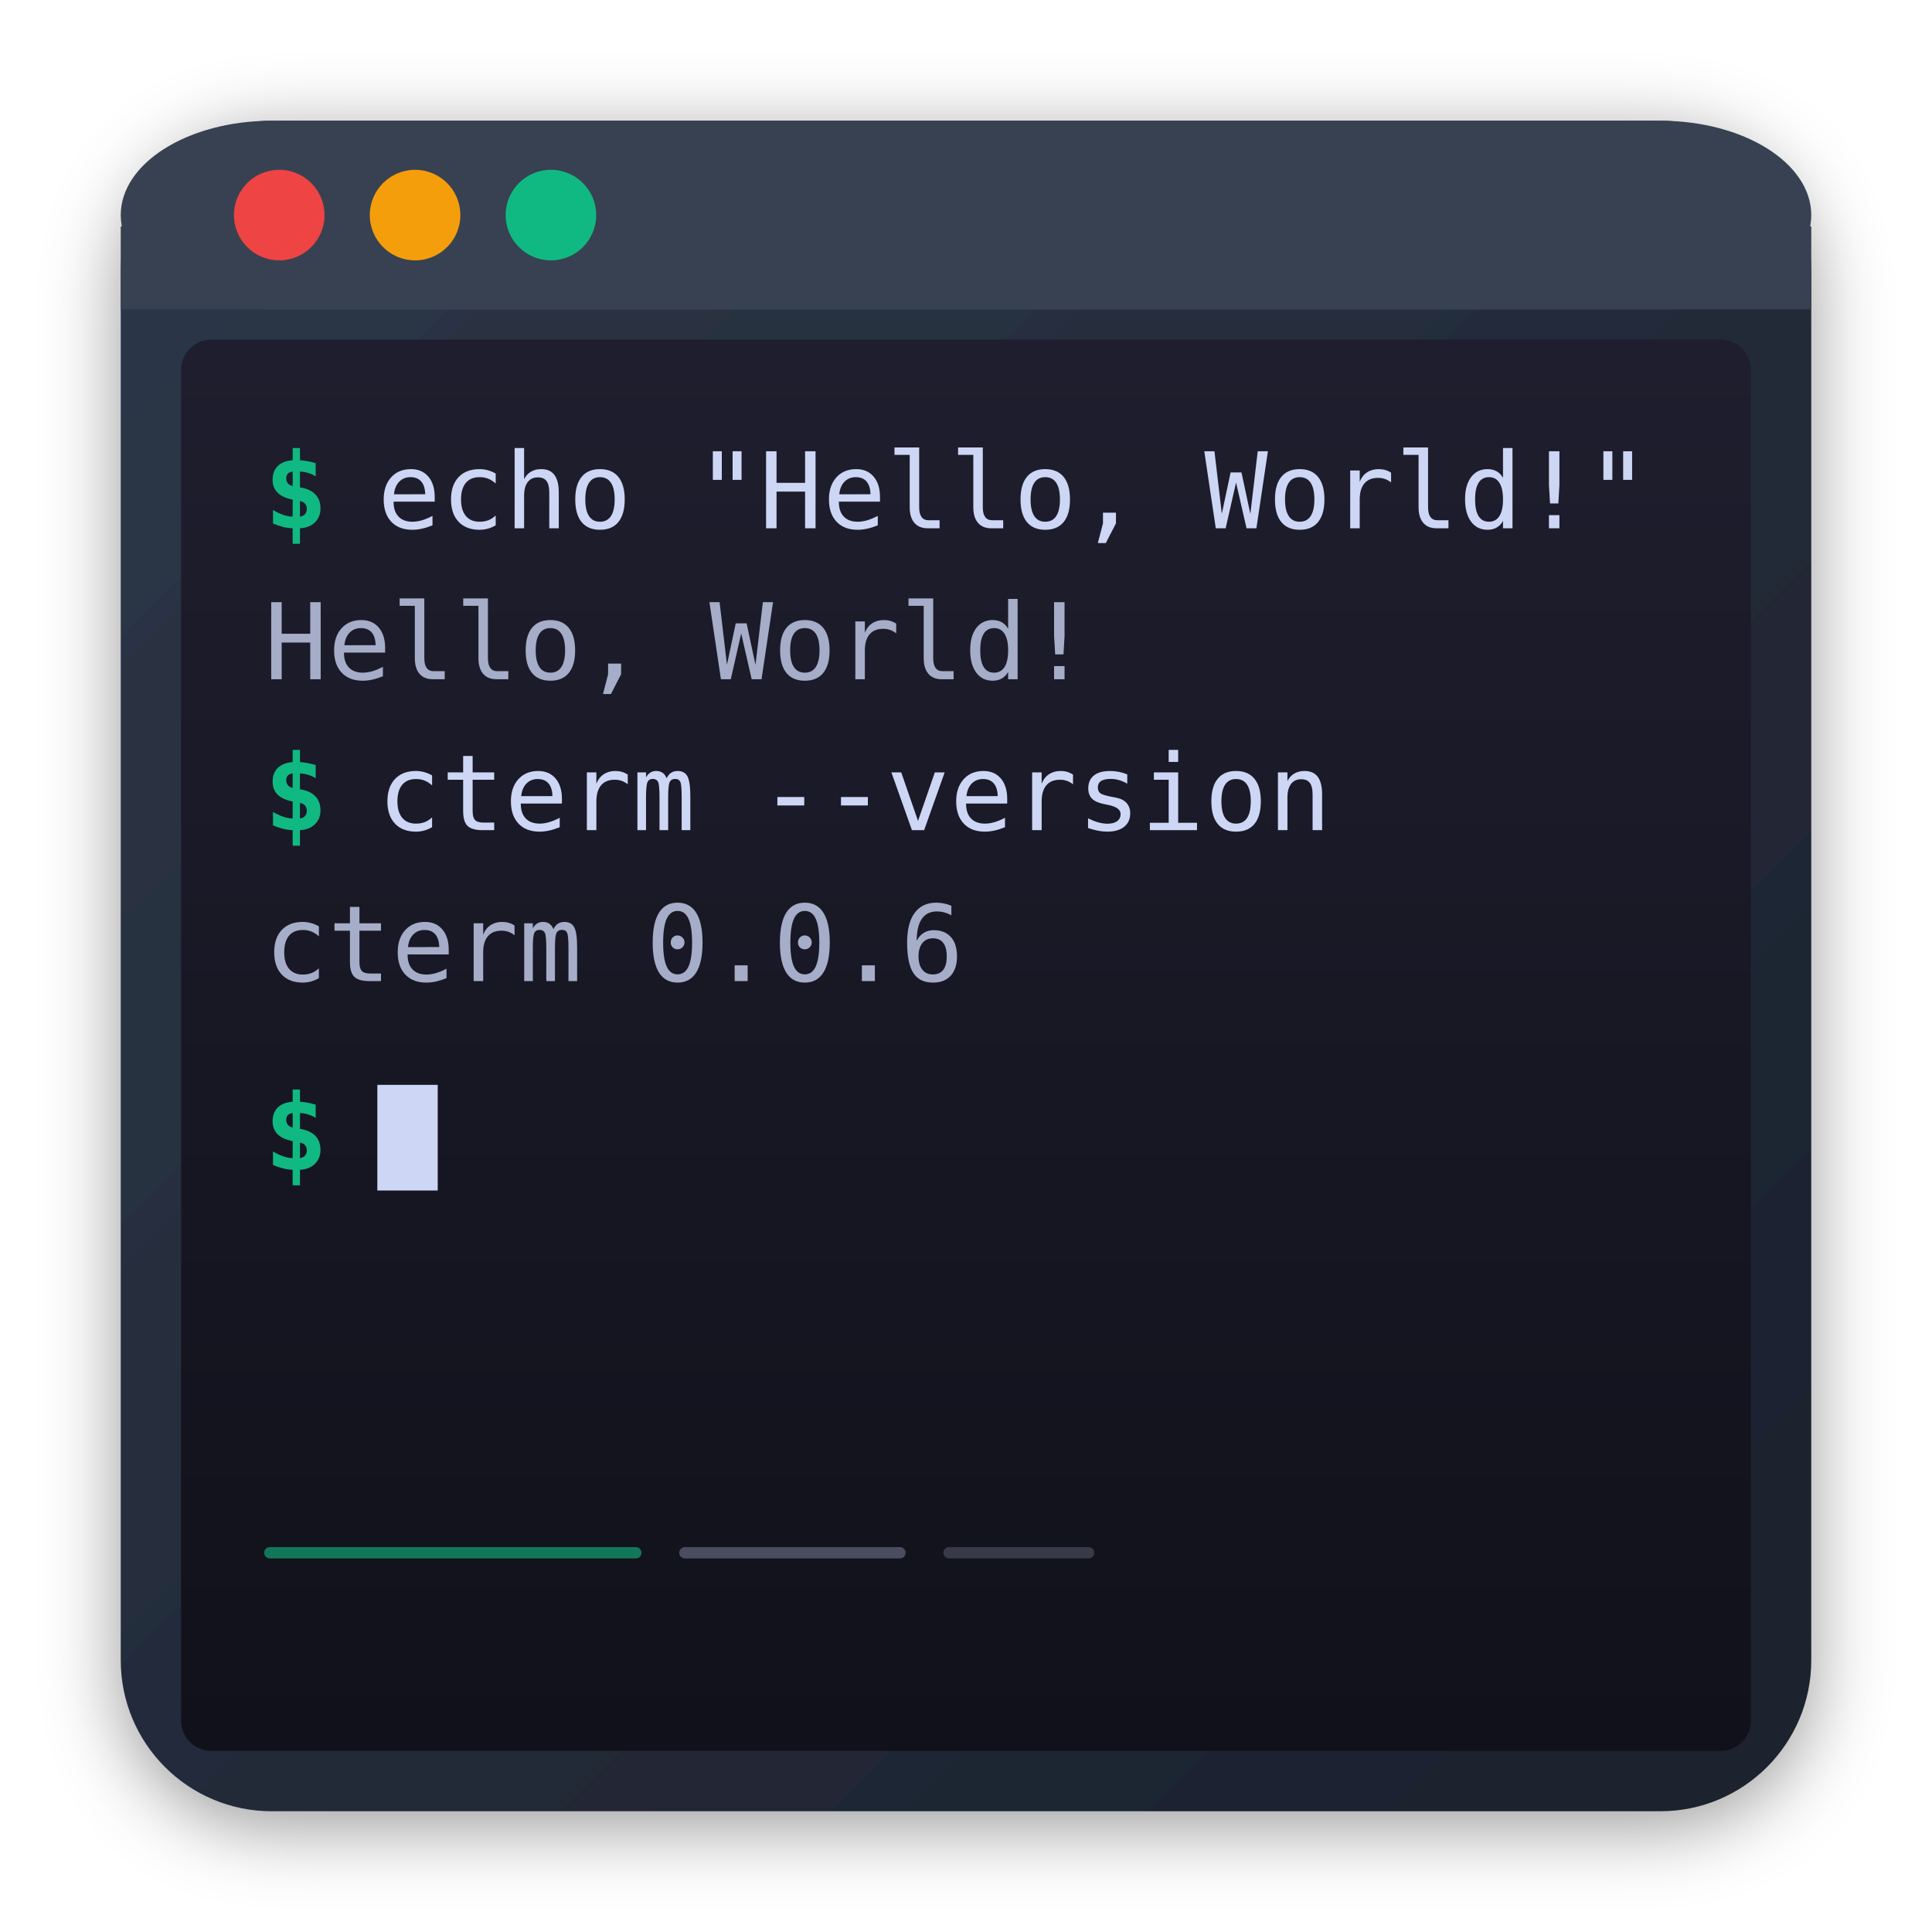
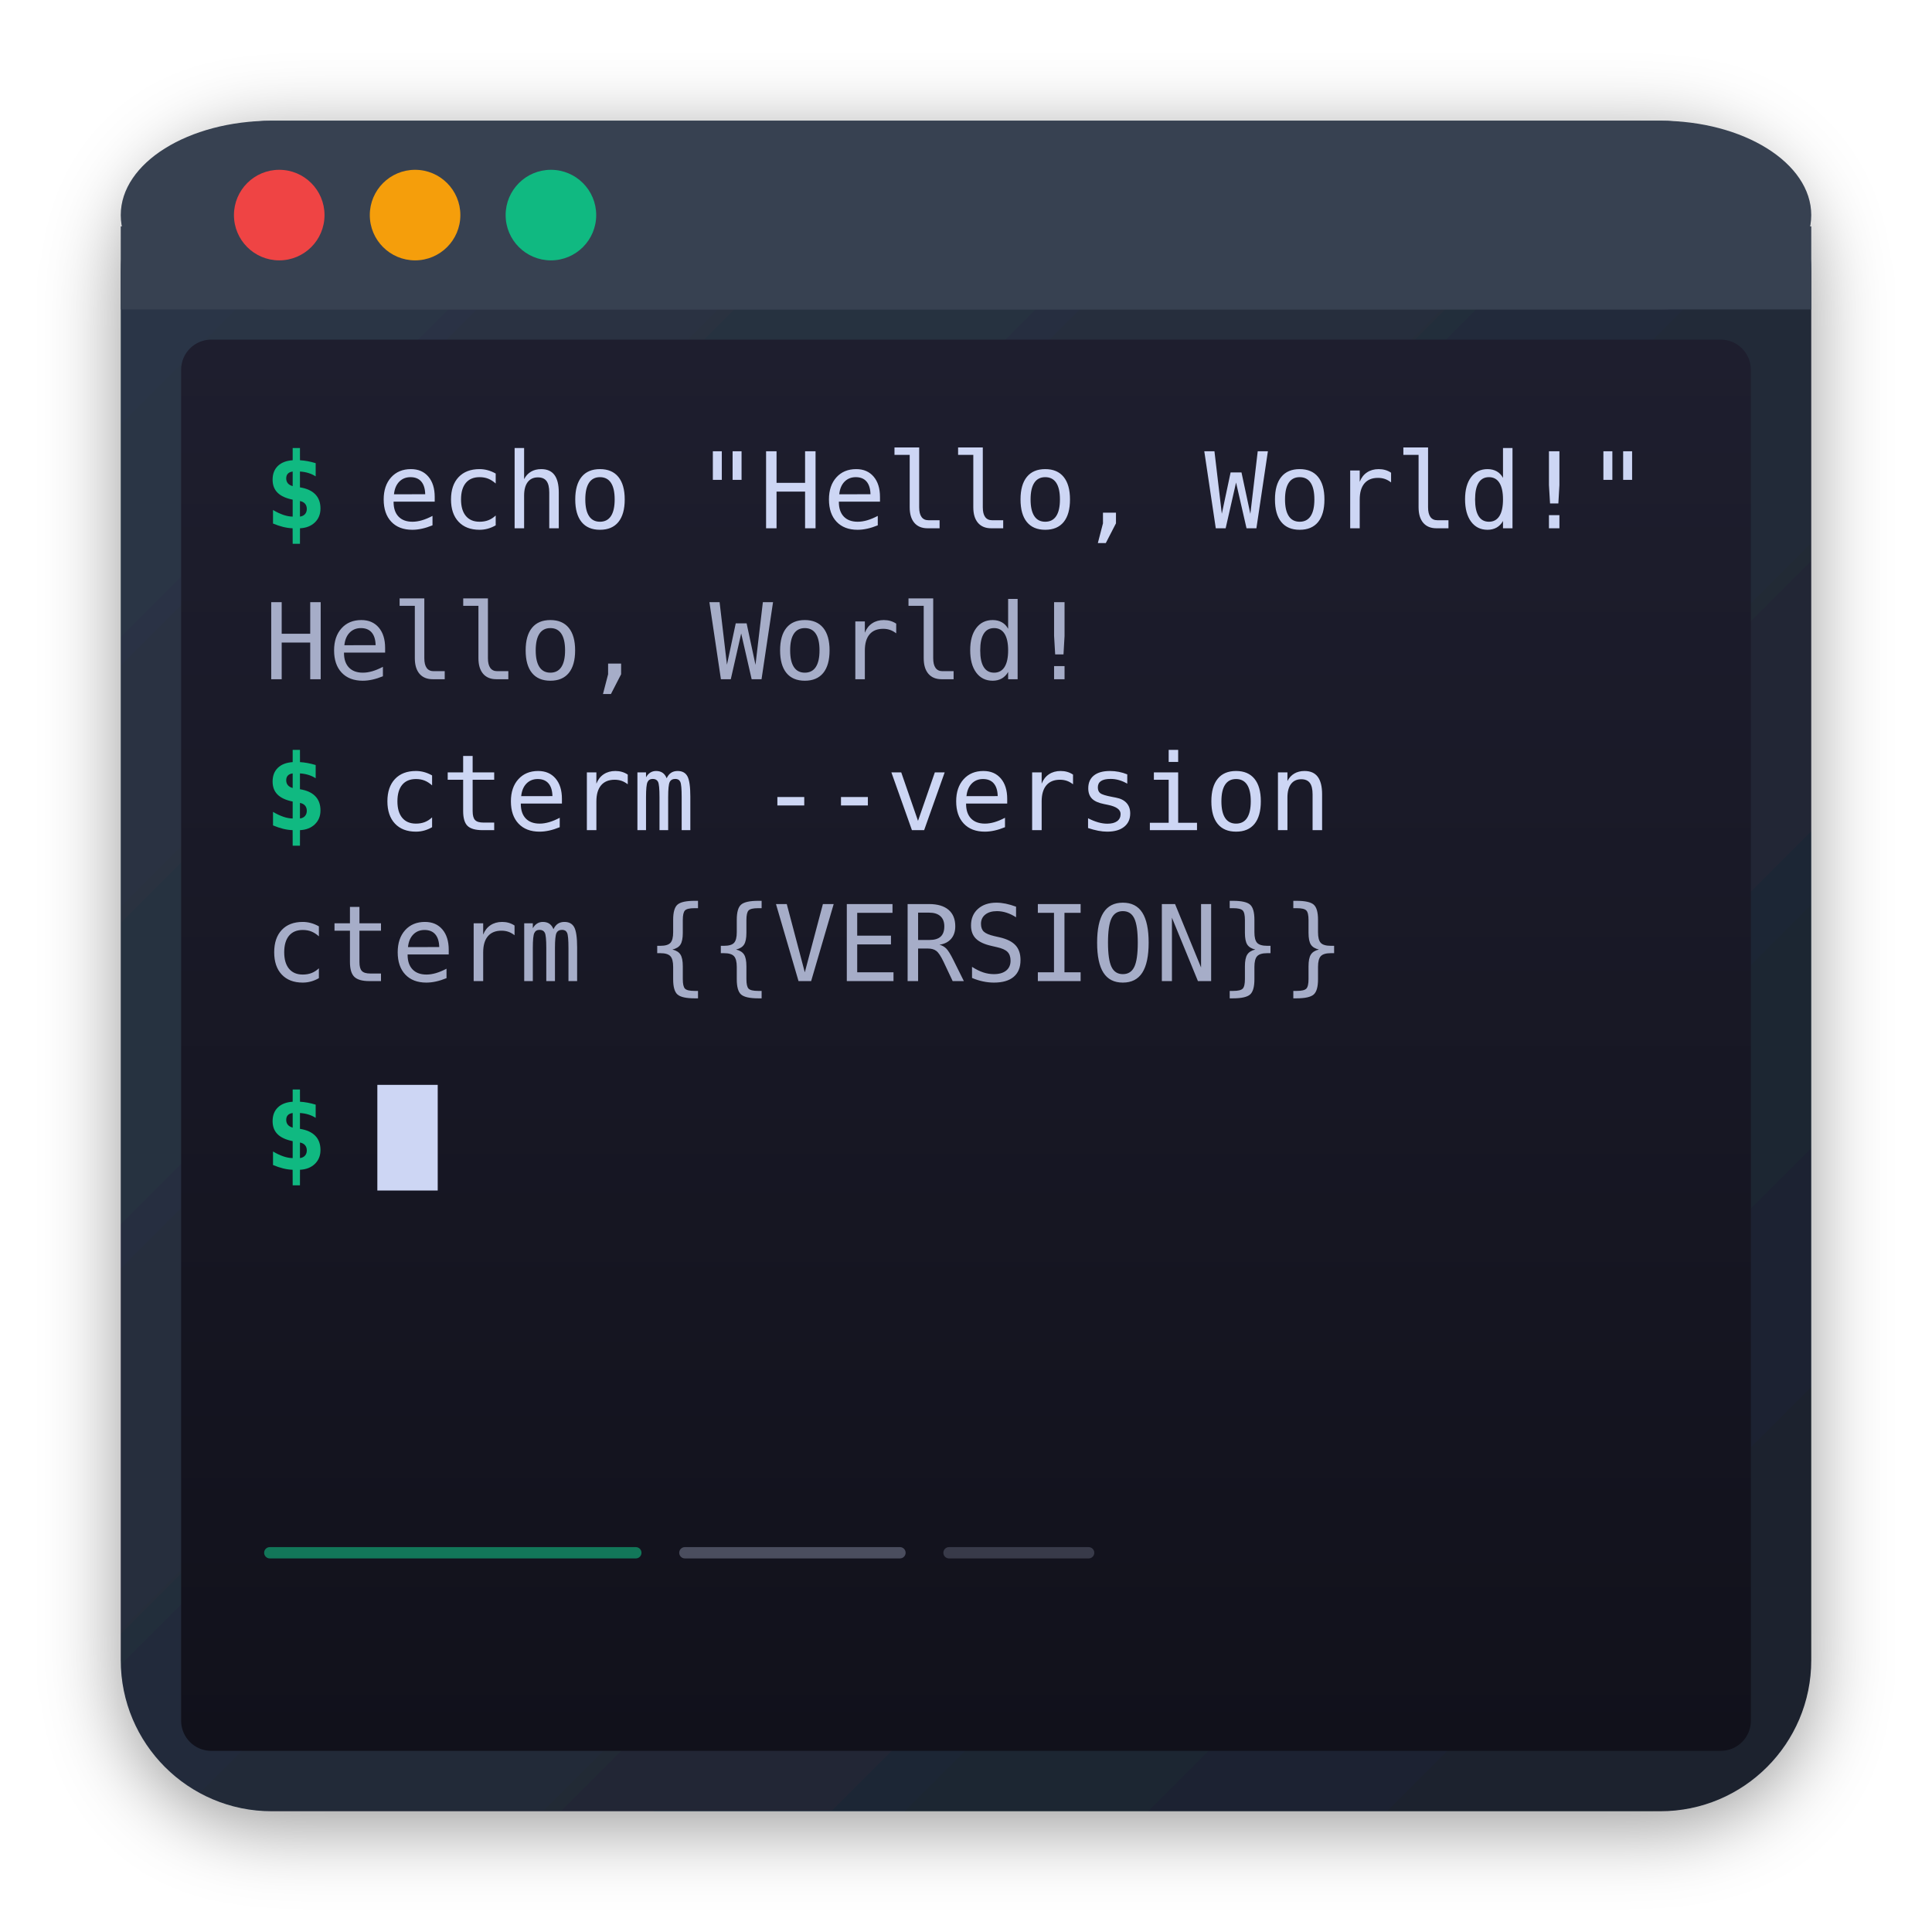
<svg xmlns="http://www.w3.org/2000/svg" viewBox="0 0 1024 1024">
  <defs>
    <linearGradient id="bgGrad" x1="0%" y1="0%" x2="100%" y2="100%">
      <stop offset="0%" style="stop-color:#2D3748" />
      <stop offset="100%" style="stop-color:#1A202C" />
    </linearGradient>
    <linearGradient id="screenGrad" x1="0%" y1="0%" x2="0%" y2="100%">
      <stop offset="0%" style="stop-color:#1E1E2E" />
      <stop offset="100%" style="stop-color:#11111B" />
    </linearGradient>
    <filter id="shadow" x="-20%" y="-20%" width="140%" height="140%">
      <feDropShadow dx="0" dy="8" stdDeviation="20" flood-opacity="0.4" />
    </filter>
  </defs>
  <rect x="64" y="64" width="896" height="896" rx="80" ry="80" fill="url(#bgGrad)" filter="url(#shadow)" />
  <rect x="64" y="64" width="896" height="100" rx="80" ry="80" fill="#374151" />
  <rect x="64" y="120" width="896" height="44" fill="#374151" />
  <circle cx="148" cy="114" r="24" fill="#EF4444" />
  <circle cx="220" cy="114" r="24" fill="#F59E0B" />
  <circle cx="292" cy="114" r="24" fill="#10B981" />
  <rect x="96" y="180" width="832" height="748" rx="16" ry="16" fill="url(#screenGrad)" />
  <text x="140" y="280" font-family="Monaco, Menlo, monospace" font-size="56" font-weight="bold" fill="#10B981">$</text>
  <text x="200" y="280" font-family="Monaco, Menlo, monospace" font-size="56" fill="#CDD6F4">echo "Hello, World!"</text>
  <text x="140" y="360" font-family="Monaco, Menlo, monospace" font-size="56" fill="#A6ADC8">Hello, World!</text>
  <text x="140" y="440" font-family="Monaco, Menlo, monospace" font-size="56" font-weight="bold" fill="#10B981">$</text>
  <text x="200" y="440" font-family="Monaco, Menlo, monospace" font-size="56" fill="#CDD6F4">cterm --version</text>
-   <text x="140" y="520" font-family="Monaco, Menlo, monospace" font-size="56" fill="#A6ADC8">cterm 0.0.6</text>
+   <text x="140" y="520" font-family="Monaco, Menlo, monospace" font-size="56" fill="#A6ADC8">cterm {{VERSION}}</text>
  <text x="140" y="620" font-family="Monaco, Menlo, monospace" font-size="56" font-weight="bold" fill="#10B981">$</text>
  <rect x="200" y="575" width="32" height="56" fill="#CDD6F4">
    <animate attributeName="opacity" values="1;0;1" dur="1s" repeatCount="indefinite" />
  </rect>
  <rect x="140" y="820" width="200" height="6" rx="3" fill="#10B981" opacity="0.6" />
  <rect x="360" y="820" width="120" height="6" rx="3" fill="#CDD6F4" opacity="0.3" />
  <rect x="500" y="820" width="80" height="6" rx="3" fill="#CDD6F4" opacity="0.2" />
</svg>
